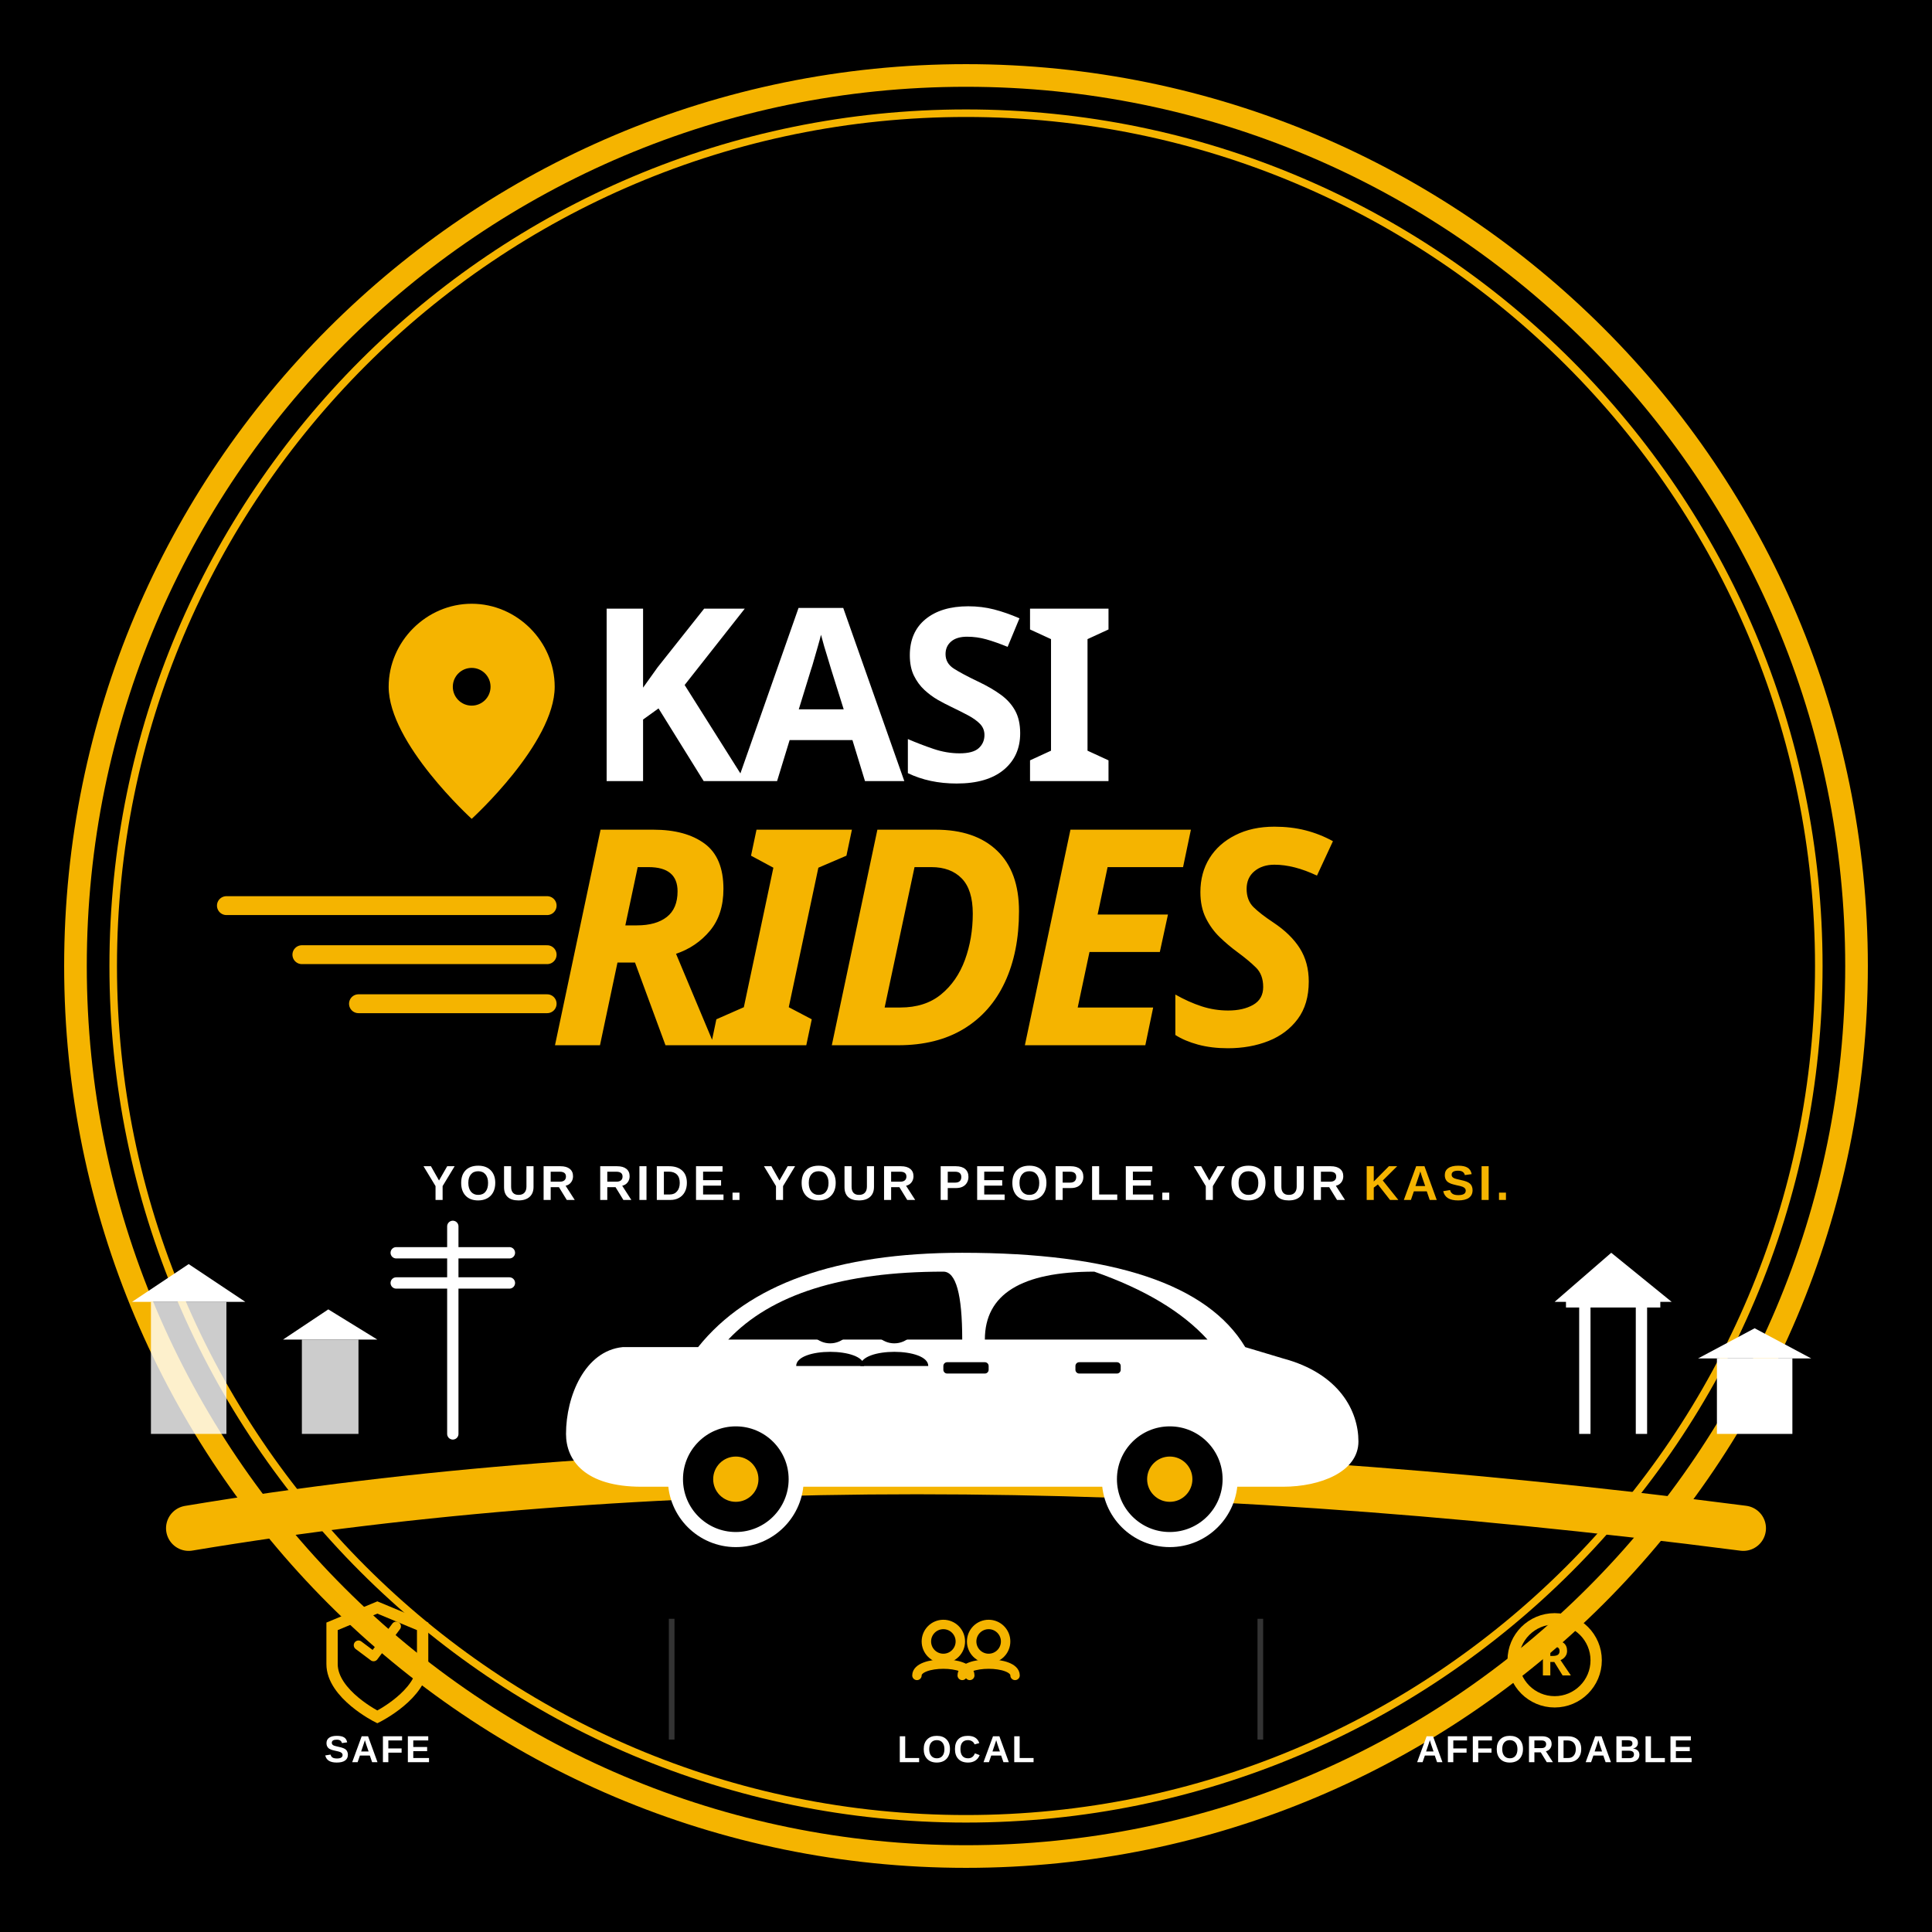
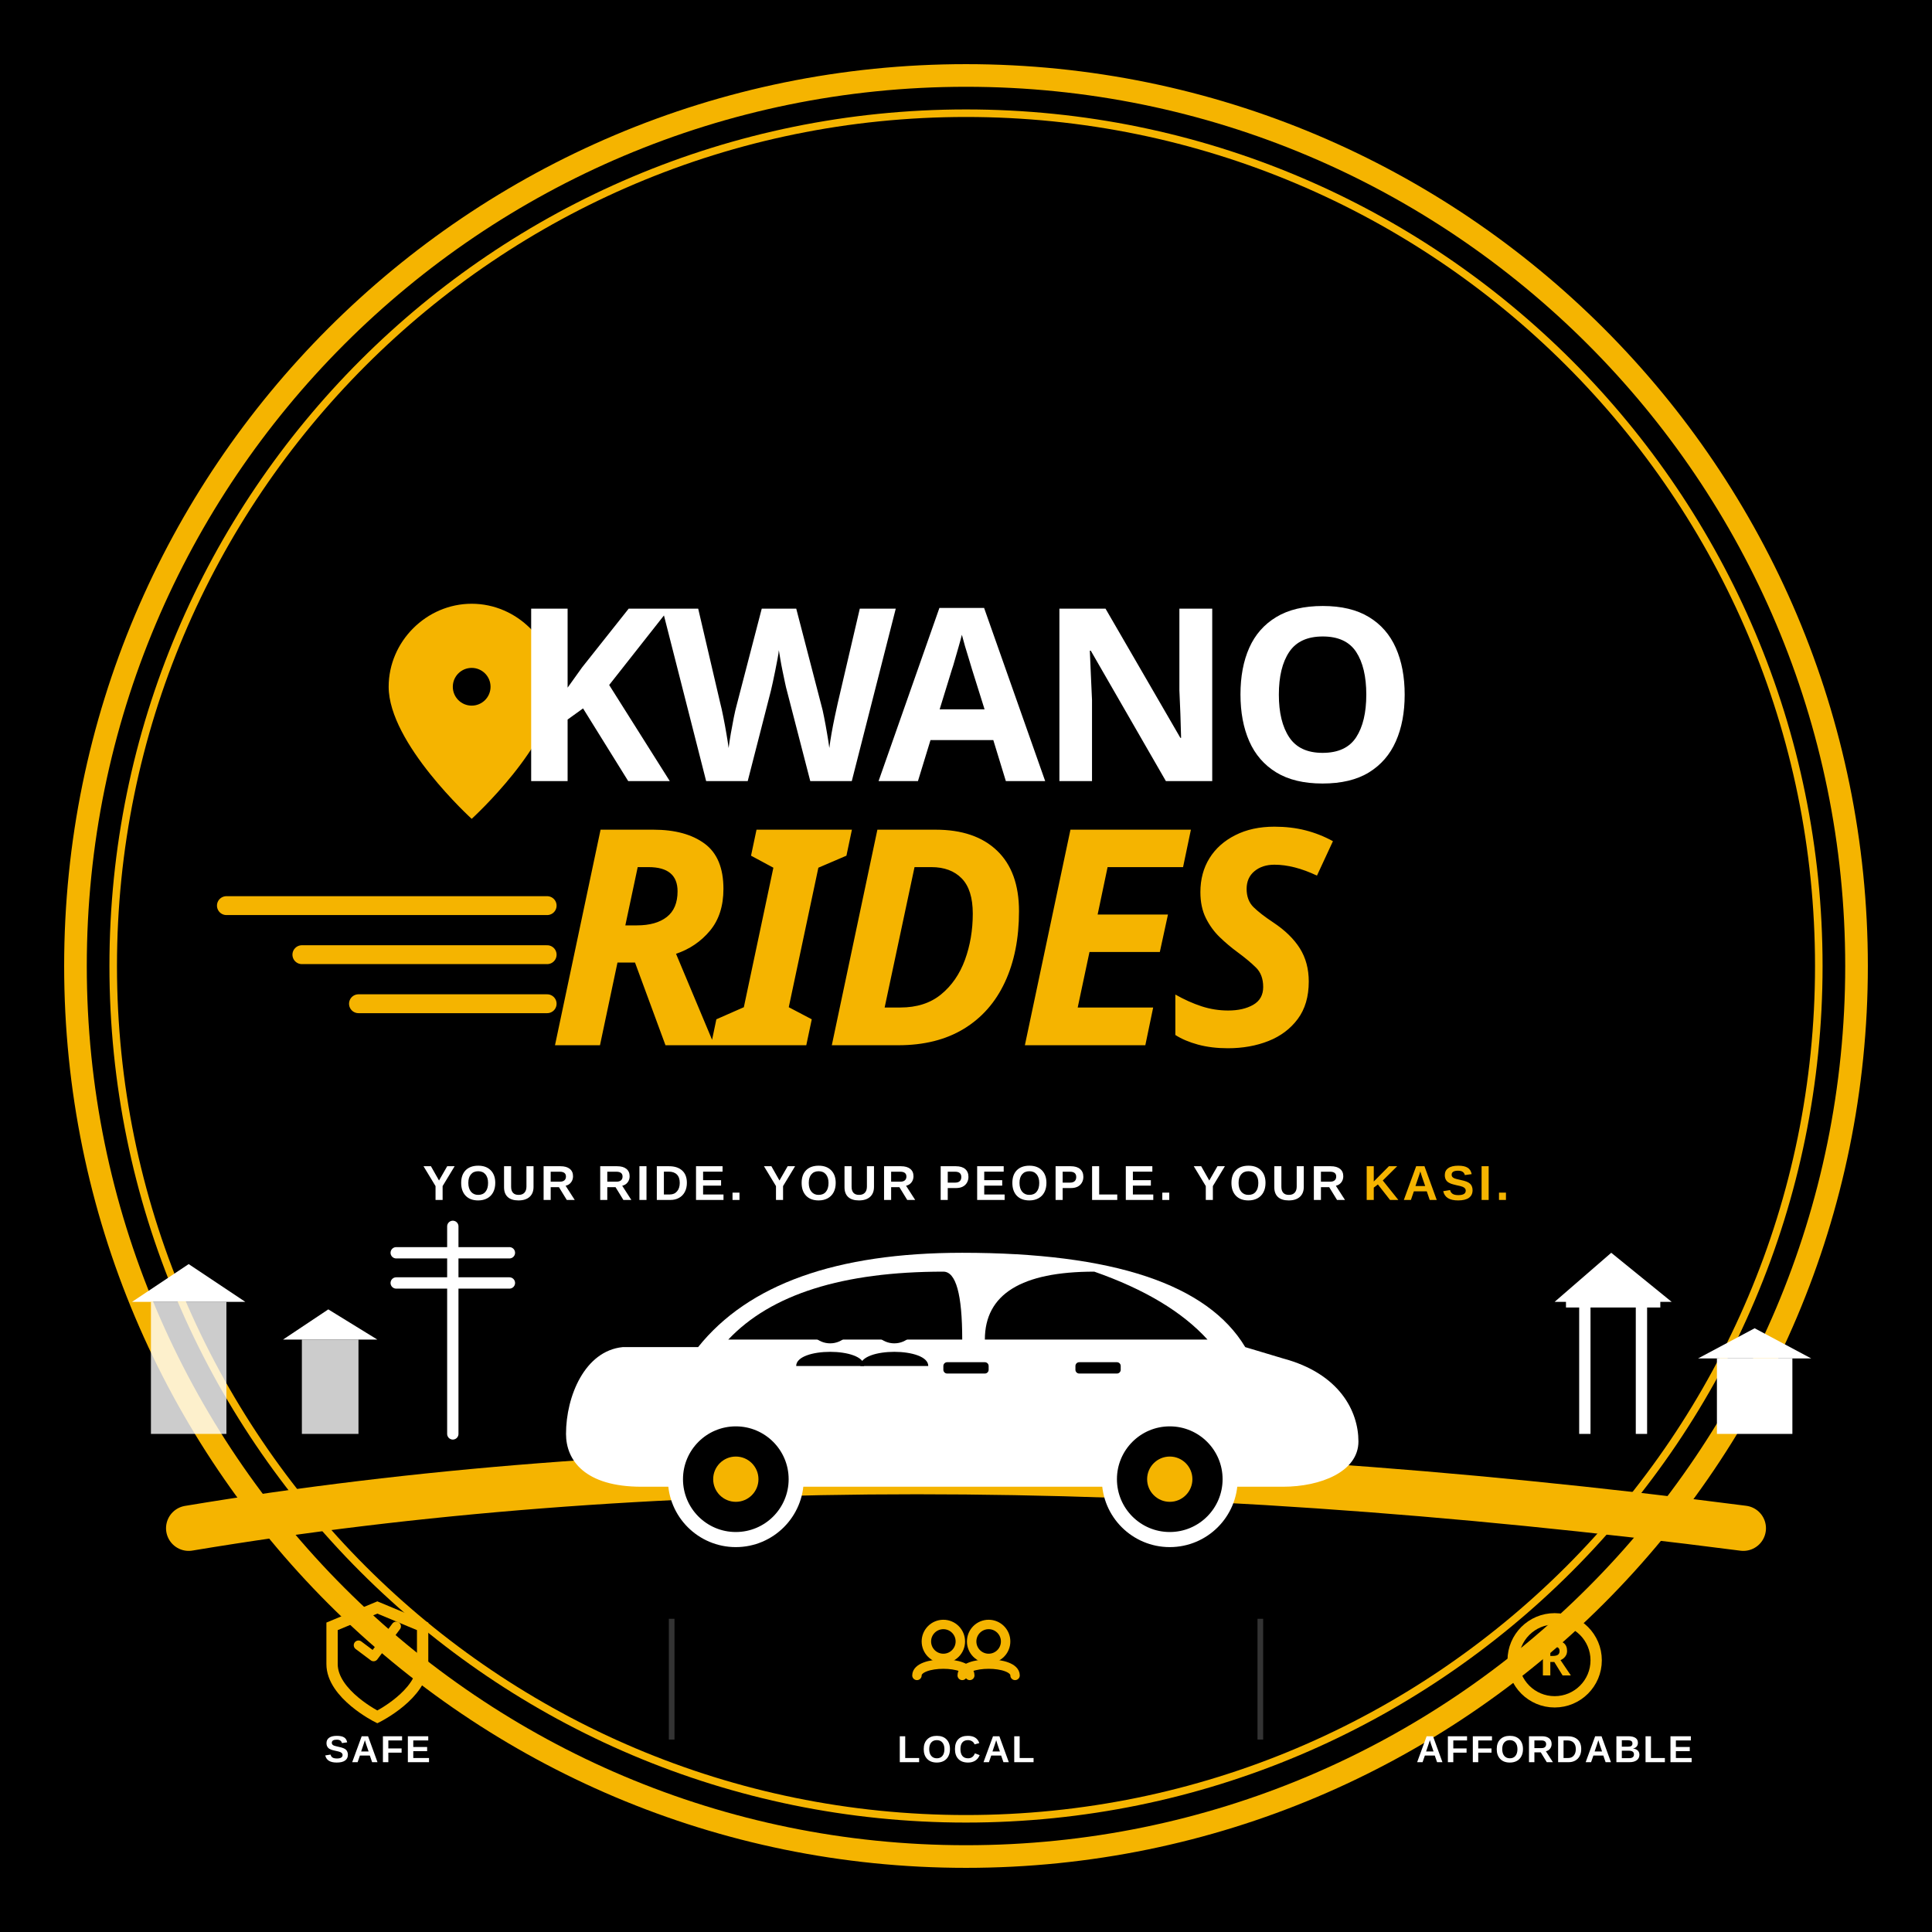
<svg xmlns="http://www.w3.org/2000/svg" viewBox="0 0 512 512" width="100%" height="100%">
  <defs>
    <linearGradient id="gold" x1="0%" y1="0%" x2="100%" y2="100%">
      <stop offset="0%" stop-color="#FFD700" />
      <stop offset="100%" stop-color="#F5B400" />
    </linearGradient>
    <style>
      .title-kasi { font-family: 'Montserrat', 'Arial Black', sans-serif; font-weight: 900; fill: #FFFFFF; font-size: 64px; letter-spacing: -2px; }
      .title-rides { font-family: 'Montserrat', 'Arial Black', sans-serif; font-weight: 900; font-style: italic; fill: #F5B400; font-size: 80px; letter-spacing: -3px; }
      .tagline { font-family: 'Helvetica Neue', Arial, sans-serif; font-weight: 800; fill: #FFFFFF; font-size: 13px; letter-spacing: 1px; }
      .sub-label { font-family: 'Helvetica Neue', Arial, sans-serif; font-weight: 700; fill: #FFFFFF; font-size: 10px; letter-spacing: 0.5px; }
    </style>
  </defs>
  <rect width="512" height="512" fill="#000000" />
  <circle cx="256" cy="256" r="236" fill="none" stroke="#F5B400" stroke-width="6" />
  <circle cx="256" cy="256" r="226" fill="none" stroke="#F5B400" stroke-width="2" />
  <g transform="translate(0, 5)">
    <path d="M 125 155 C 113 155, 103 165, 103 177 C 103 192, 125 212, 125 212 C 125 212, 147 192, 147 177 C 147 165, 137 155, 125 155 Z" fill="#F5B400" />
    <circle cx="125" cy="177" r="5" fill="#000000" />
-     <text x="155" y="202" class="title-kasi">KASI</text>
+     <text x="135" y="202" class="title-kasi">KWANO</text>
    <path d="M 60 235 L 145 235 M 80 248 L 145 248 M 95 261 L 145 261" stroke="#F5B400" stroke-width="5" stroke-linecap="round" />
    <text x="145" y="272" class="title-rides">RIDES</text>
  </g>
  <text x="256" y="318" text-anchor="middle" class="tagline">YOUR RIDE. YOUR PEOPLE. YOUR <tspan fill="#F5B400">KASI.</tspan>
  </text>
  <path d="M 40 380 L 40 345 L 60 345 L 60 380 Z" fill="#FFFFFF" opacity="0.8" />
  <path d="M 80 380 L 80 355 L 95 355 L 95 380 Z" fill="#FFFFFF" opacity="0.8" />
  <path d="M 35 345 L 50 335 L 65 345 Z" fill="#FFFFFF" />
  <path d="M 75 355 L 87 347 L 100 355 Z" fill="#FFFFFF" />
  <path d="M 120 380 L 120 325 M 105 332 L 135 332 M 105 340 L 135 340" stroke="#FFFFFF" stroke-width="3" stroke-linecap="round" />
  <path d="M 420 380 L 420 345 M 435 380 L 435 345 M 415 345 L 440 345 Z" stroke="#FFFFFF" stroke-width="3" />
  <path d="M 412 345 L 443 345 L 427 332 Z" fill="#FFFFFF" />
  <path d="M 455 380 L 455 360 L 475 360 L 475 380 Z" fill="#FFFFFF" />
  <path d="M 450 360 L 465 352 L 480 360 Z" fill="#FFFFFF" />
  <path d="M 50 405 Q 230 375, 462 405" fill="none" stroke="#F5B400" stroke-width="12" stroke-linecap="round" />
  <g transform="translate(145, 312)">
    <path d="M 20 45 L 40 45 Q 60 20, 110 20 Q 170 20, 185 45 L 195 48 C 210 52, 215 62, 215 70 C 215 78, 205 82, 195 82 L 25 82 C 10 82, 5 75, 5 68 C 5 58, 10 46, 20 45 Z" fill="#FFFFFF" />
    <path d="M 48 43 Q 65 25, 105 25 Q 110 25, 110 43 Z M 116 43 Q 116 25, 145 25 Q 165 32, 175 43 Z" fill="#000000" />
    <circle cx="50" cy="80" r="16" fill="#000000" stroke="#FFFFFF" stroke-width="4" />
    <circle cx="50" cy="80" r="6" fill="#F5B400" />
    <circle cx="165" cy="80" r="16" fill="#000000" stroke="#FFFFFF" stroke-width="4" />
    <circle cx="165" cy="80" r="6" fill="#F5B400" />
    <rect x="105" y="49" width="12" height="3" rx="1" fill="#000000" />
    <rect x="140" y="49" width="12" height="3" rx="1" fill="#000000" />
    <circle cx="75" cy="38" r="6" fill="#000000" />
    <path d="M 66 50 C 66 45, 84 45, 84 50 Z" fill="#000000" />
    <circle cx="92" cy="38" r="6" fill="#000000" />
    <path d="M 83 50 C 83 45, 101 45, 101 50 Z" fill="#000000" />
  </g>
  <g transform="translate(0, 15)">
    <g transform="translate(100, 420)">
      <path d="M 0 0 L 12 -5 L 24 0 L 24 10 C 24 18, 12 24, 12 24 C 12 24, 0 18, 0 10 Z" fill="none" stroke="#F5B400" stroke-width="3" transform="translate(-12, -4)" />
      <path d="M -5 6 L -1 9 L 5 1" fill="none" stroke="#F5B400" stroke-width="2.5" stroke-linecap="round" stroke-linejoin="round" transform="translate(0, -5)" />
      <text x="0" y="32" text-anchor="middle" class="sub-label">SAFE</text>
    </g>
    <g transform="translate(256, 420)">
      <circle cx="-6" cy="0" r="4.5" fill="none" stroke="#F5B400" stroke-width="2.5" />
      <path d="M -13 9 C -13 5, 1 5, 1 9" fill="none" stroke="#F5B400" stroke-width="2.5" stroke-linecap="round" />
      <circle cx="6" cy="0" r="4.5" fill="none" stroke="#F5B400" stroke-width="2.5" />
      <path d="M -1 9 C -1 5, 13 5, 13 9" fill="none" stroke="#F5B400" stroke-width="2.5" stroke-linecap="round" />
      <text x="0" y="32" text-anchor="middle" class="sub-label">LOCAL</text>
    </g>
    <g transform="translate(412, 420)">
      <circle cx="0" cy="5" r="11" fill="none" stroke="#F5B400" stroke-width="3" />
      <text x="0" y="9" text-anchor="middle" font-family="'Montserrat', 'Arial Black', sans-serif" font-weight="900" font-size="13" fill="#F5B400">R</text>
      <text x="0" y="32" text-anchor="middle" class="sub-label">AFFORDABLE</text>
    </g>
    <line x1="178" y1="414" x2="178" y2="446" stroke="#FFFFFF" stroke-opacity="0.2" stroke-width="1.5" />
    <line x1="334" y1="414" x2="334" y2="446" stroke="#FFFFFF" stroke-opacity="0.2" stroke-width="1.5" />
  </g>
</svg>
